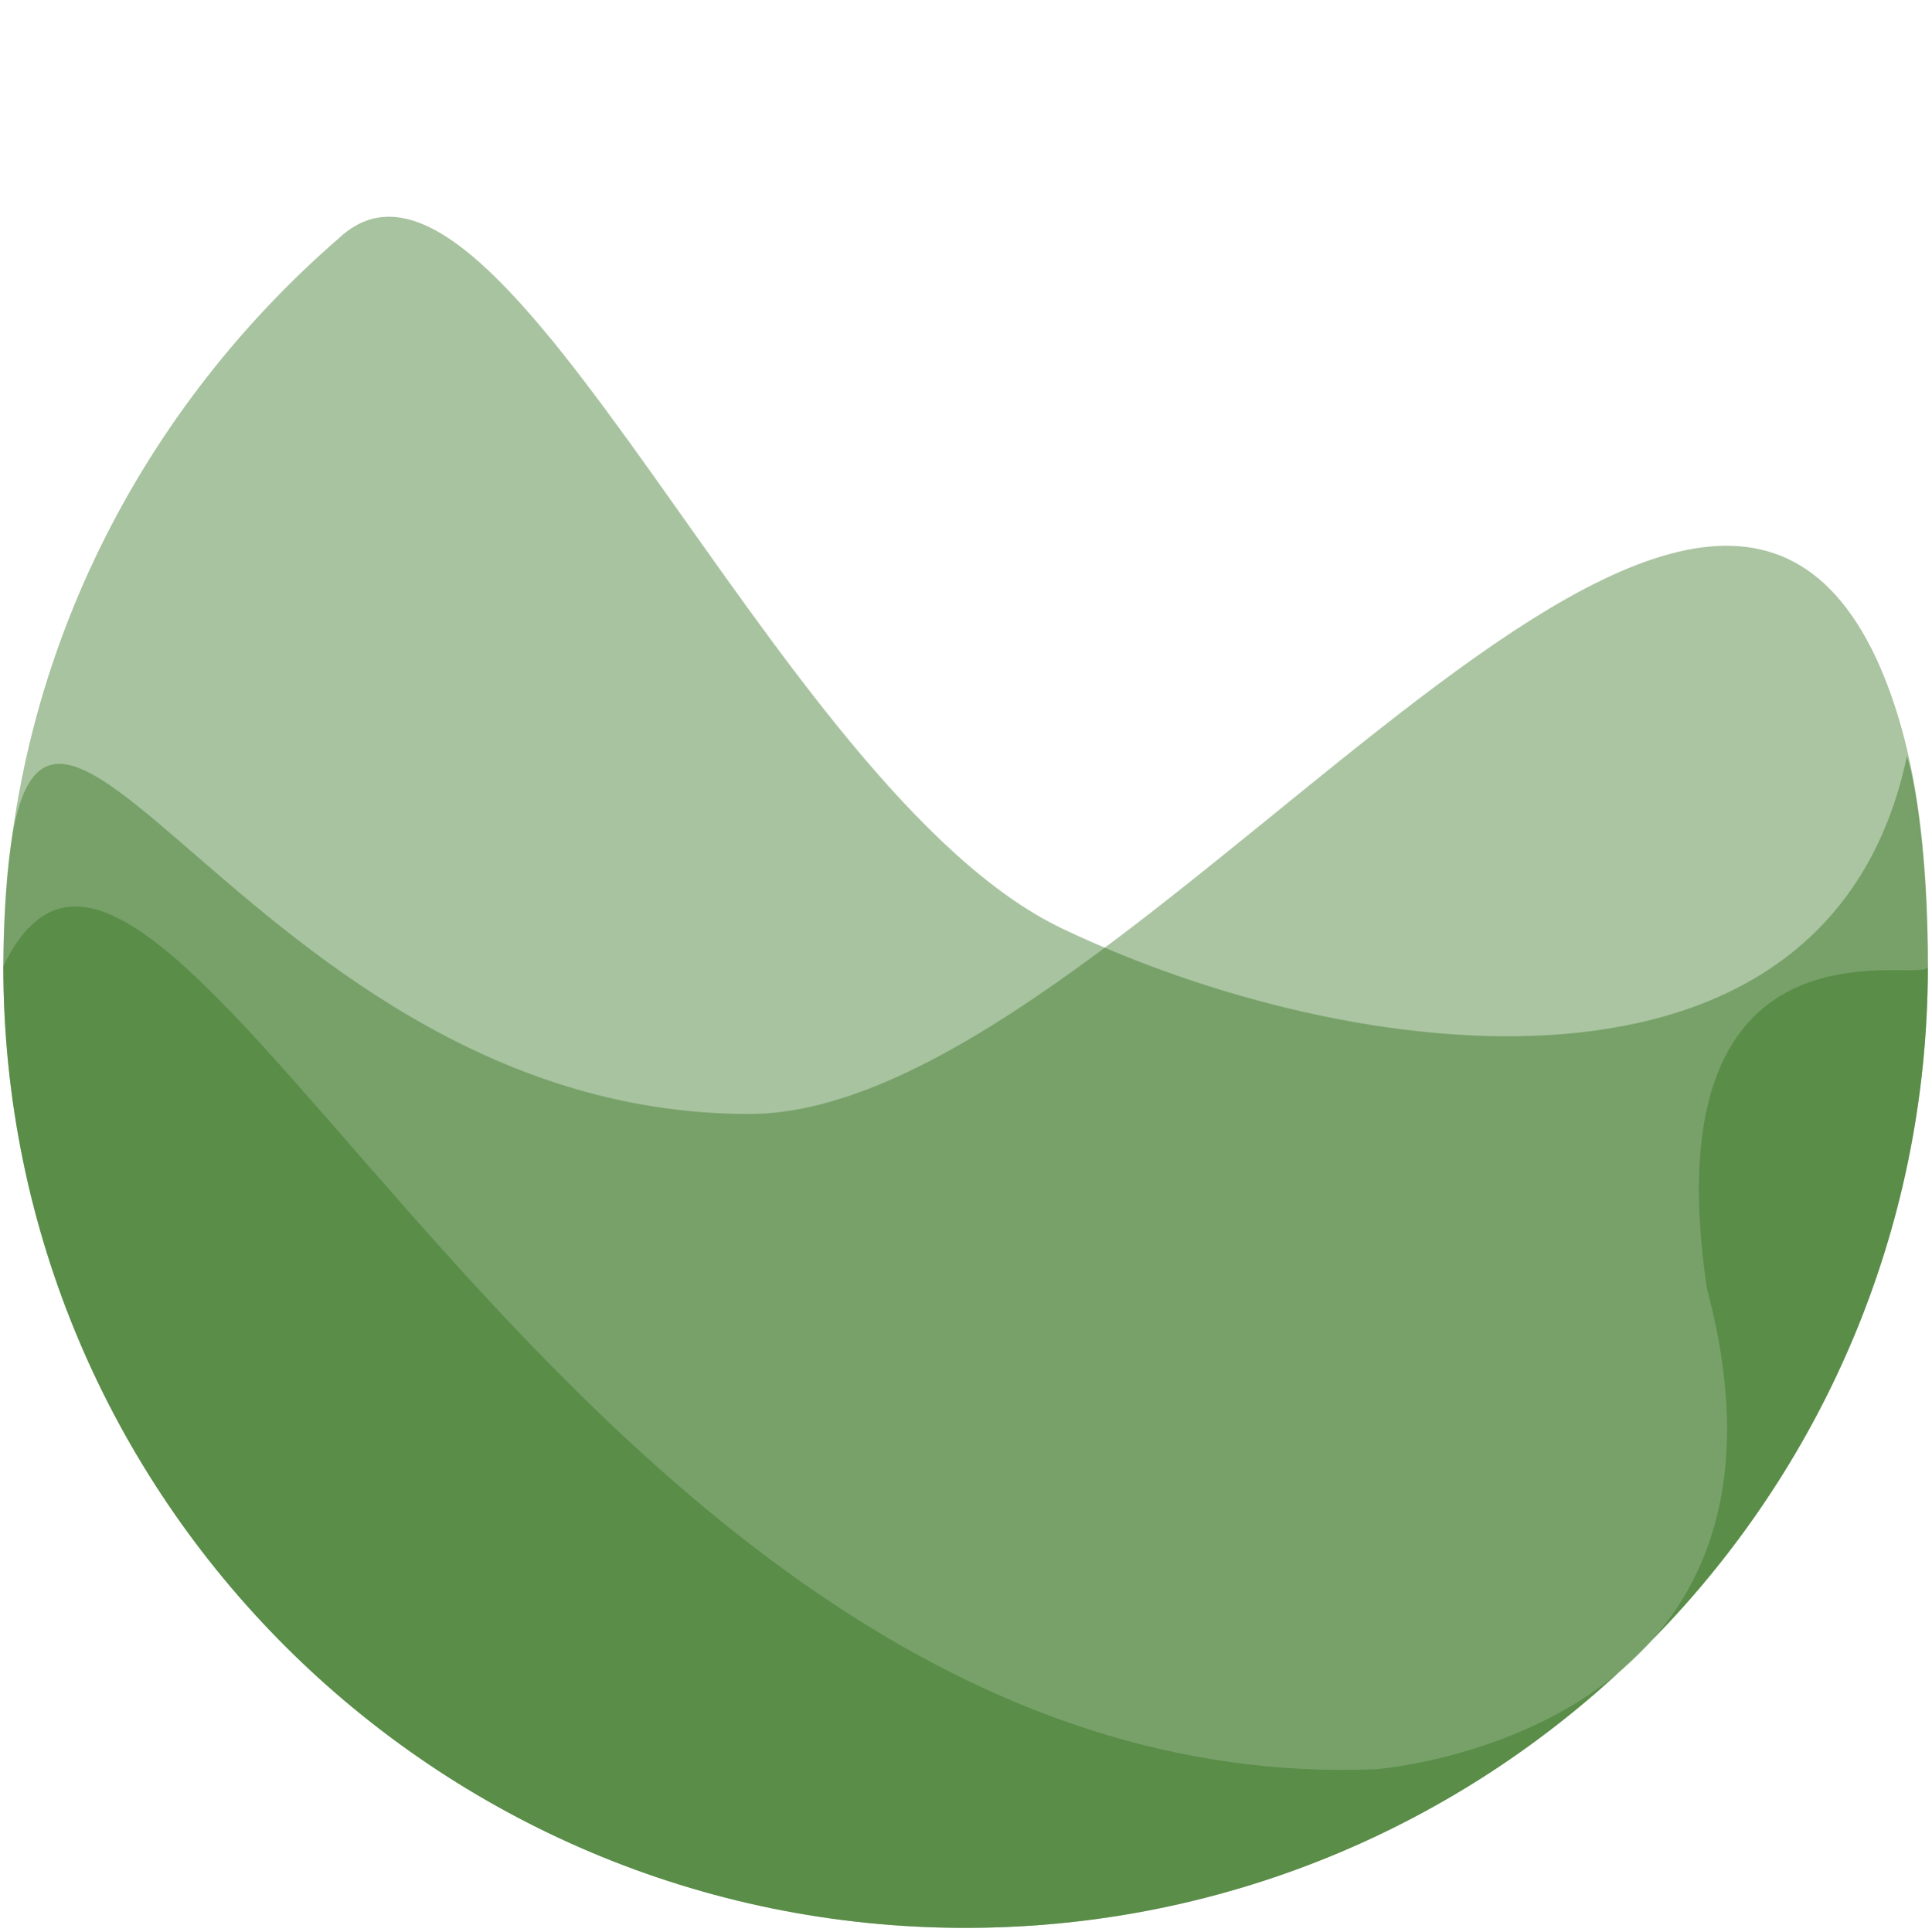
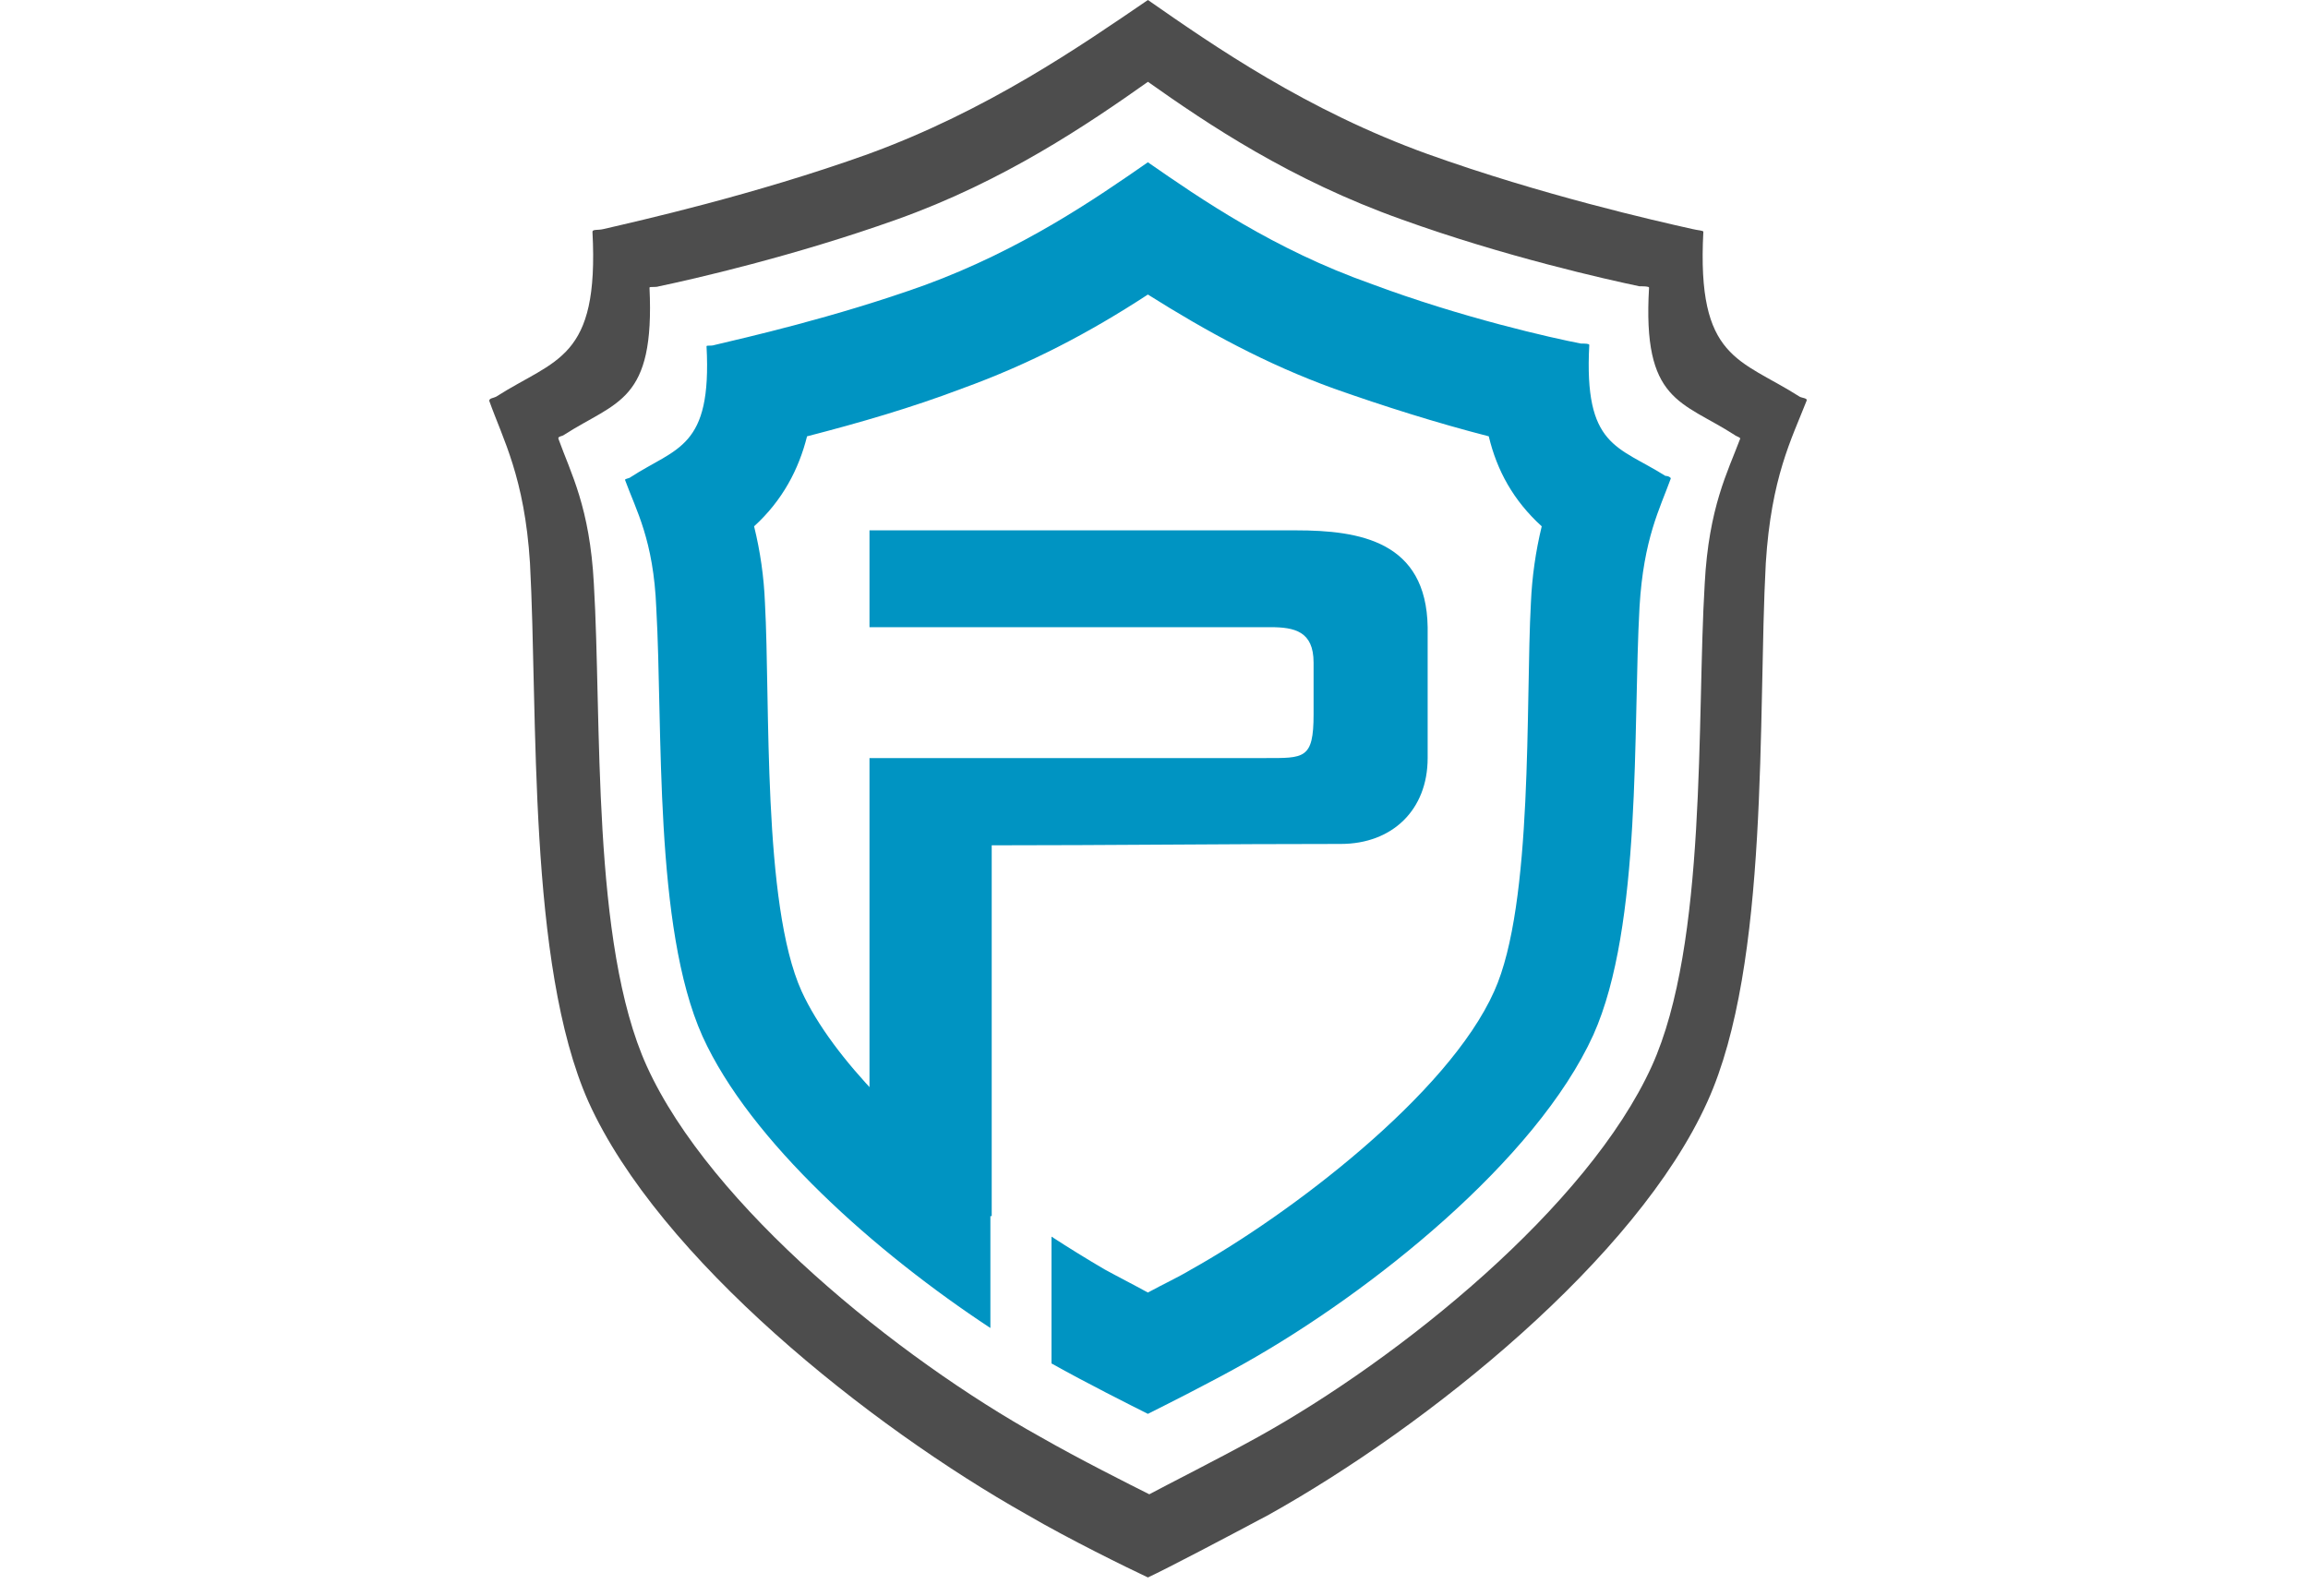
- <svg xmlns="http://www.w3.org/2000/svg" width="145" height="145" viewBox="0 0 145 145" fill="none">
-   <path d="M144.75 72.488C144.75 97.109 132.439 118.854 113.638 131.901C101.963 140.002 87.786 144.75 72.5 144.75C32.597 144.75 0.25 112.397 0.25 72.488C0.25 50.876 9.929 31.331 25.486 17.847C37.663 6.558 57.981 59.35 79.76 69.722C101.538 80.095 137.299 84.768 143.176 56.762C144.035 59.48 144.75 65.936 144.75 72.488Z" fill="#A4C09B" />
-   <circle cx="72.5" cy="72.5" r="72.25" fill="#F5FFF2" fill-opacity="0.05" />
-   <path d="M144.75 72.594C144.75 112.443 112.403 144.747 72.5 144.747C32.597 144.747 0.25 112.443 0.25 72.594C0.671 32.737 16.472 83.64 56.252 83.641C84.089 83.641 126.224 18.131 140.887 49.463C144.035 56.331 144.75 64.504 144.75 72.594Z" fill="#2D6F18" fill-opacity="0.4" />
-   <path d="M144.748 72.541C144.748 97.741 131.831 119.926 112.253 132.844C100.85 140.368 87.186 144.748 72.499 144.748C32.597 144.748 0.25 112.42 0.25 72.541C12.344 47.58 42.688 135.213 103.265 132.844C103.265 132.844 137.143 130.352 128.155 96.725C123.77 67.079 144.977 74.185 144.748 72.541Z" fill="#2D6F18" fill-opacity="0.4" />
+ <svg xmlns="http://www.w3.org/2000/svg" width="217" height="150" viewBox="0 0 30 36" fill="none">
+   <path fill-rule="evenodd" clip-rule="evenodd" d="M14.863 1.846C13.514 2.8 11.615 4.092 9.193 4.954C6.865 5.785 4.566 6.308 3.831 6.461C3.739 6.492 3.616 6.461 3.616 6.492C3.739 9.077 2.881 9.046 1.686 9.815C1.655 9.846 1.533 9.846 1.563 9.908C1.839 10.677 2.268 11.446 2.36 13.169C2.544 16.246 2.298 21.292 3.555 24.062C4.995 27.231 9.224 30.646 12.442 32.431C13.3 32.923 14.464 33.508 14.894 33.723C15.292 33.508 16.456 32.923 17.345 32.431C20.563 30.646 24.791 27.231 26.232 24.062C27.488 21.292 27.243 16.215 27.427 13.169C27.519 11.446 27.948 10.646 28.224 9.908C28.255 9.877 28.132 9.846 28.101 9.816C26.906 9.046 26.017 9.077 26.171 6.492C26.171 6.461 26.048 6.461 25.956 6.461C25.221 6.308 22.892 5.784 20.593 4.954C18.08 4.061 16.211 2.8 14.863 1.846ZM14.863 0C13.33 1.046 11.247 2.492 8.55 3.477C5.976 4.4 3.371 4.985 2.574 5.17C2.451 5.2 2.329 5.17 2.329 5.231C2.482 8.123 1.501 8.092 0.153 8.954C0.092 8.985 0 8.985 0 9.046C0.306 9.908 0.797 10.769 0.919 12.708C1.103 16.123 0.858 21.754 2.237 24.861C3.831 28.4 8.58 32.184 12.135 34.184C13.085 34.739 14.403 35.384 14.863 35.6C15.322 35.385 16.609 34.708 17.59 34.185C21.175 32.184 25.894 28.4 27.488 24.862C28.897 21.754 28.622 16.123 28.805 12.708C28.928 10.769 29.388 9.908 29.725 9.046C29.755 8.985 29.633 8.985 29.572 8.954C28.223 8.092 27.243 8.123 27.396 5.231C27.396 5.2 27.273 5.2 27.151 5.169C26.323 4.985 23.749 4.4 21.175 3.477C18.448 2.493 16.364 1.046 14.863 0Z" fill="#4D4D4D" />
+   <path fill-rule="evenodd" clip-rule="evenodd" d="M14.862 3.662C13.667 4.493 12.013 5.631 9.837 6.431C7.784 7.17 5.73 7.631 5.087 7.785C4.995 7.816 4.903 7.785 4.903 7.816C5.026 10.123 4.229 10.093 3.187 10.77C3.156 10.8 3.064 10.8 3.064 10.831C3.31 11.508 3.708 12.185 3.769 13.723C3.922 16.431 3.708 20.924 4.811 23.385C5.884 25.755 8.734 28.277 11.308 29.97V26.954C9.531 25.631 7.753 23.908 7.048 22.37C6.159 20.401 6.344 15.847 6.221 13.601C6.198 13.019 6.115 12.442 5.976 11.878C6.619 11.293 6.987 10.585 7.171 9.847C8.366 9.539 9.531 9.2 10.664 8.77C12.197 8.216 13.545 7.508 14.862 6.647C16.18 7.477 17.529 8.216 19.061 8.77C20.194 9.17 21.359 9.539 22.554 9.847C22.738 10.616 23.106 11.293 23.749 11.878C23.612 12.443 23.53 13.02 23.505 13.601C23.382 15.847 23.566 20.401 22.677 22.37C21.635 24.708 18.05 27.416 15.843 28.647C15.537 28.831 15.2 28.985 14.862 29.17C14.525 28.985 14.219 28.831 13.882 28.646C13.478 28.409 13.079 28.163 12.687 27.908V30.77C13.453 31.201 14.495 31.724 14.862 31.908C15.23 31.724 16.272 31.201 17.038 30.77C19.888 29.17 23.627 26.185 24.914 23.355C26.017 20.892 25.803 16.431 25.956 13.693C26.048 12.154 26.416 11.477 26.661 10.8C26.661 10.77 26.599 10.739 26.538 10.739C25.466 10.062 24.7 10.093 24.822 7.785C24.822 7.754 24.73 7.754 24.638 7.754C23.994 7.631 21.941 7.17 19.888 6.401C17.712 5.631 16.058 4.493 14.862 3.662Z" fill="#0094C2" />
+   <path fill-rule="evenodd" clip-rule="evenodd" d="M18.203 11.969H8.58V14.154H17.621C18.172 14.154 18.601 14.246 18.601 14.953V16.123C18.601 17.138 18.387 17.108 17.498 17.108H8.58V27.446H11.338V19.077C13.974 19.077 16.579 19.046 19.214 19.046C20.378 19.046 21.175 18.277 21.175 17.108V14.154C21.145 12.215 19.643 11.969 18.203 11.969V11.969Z" fill="#0094C2" />
</svg>
